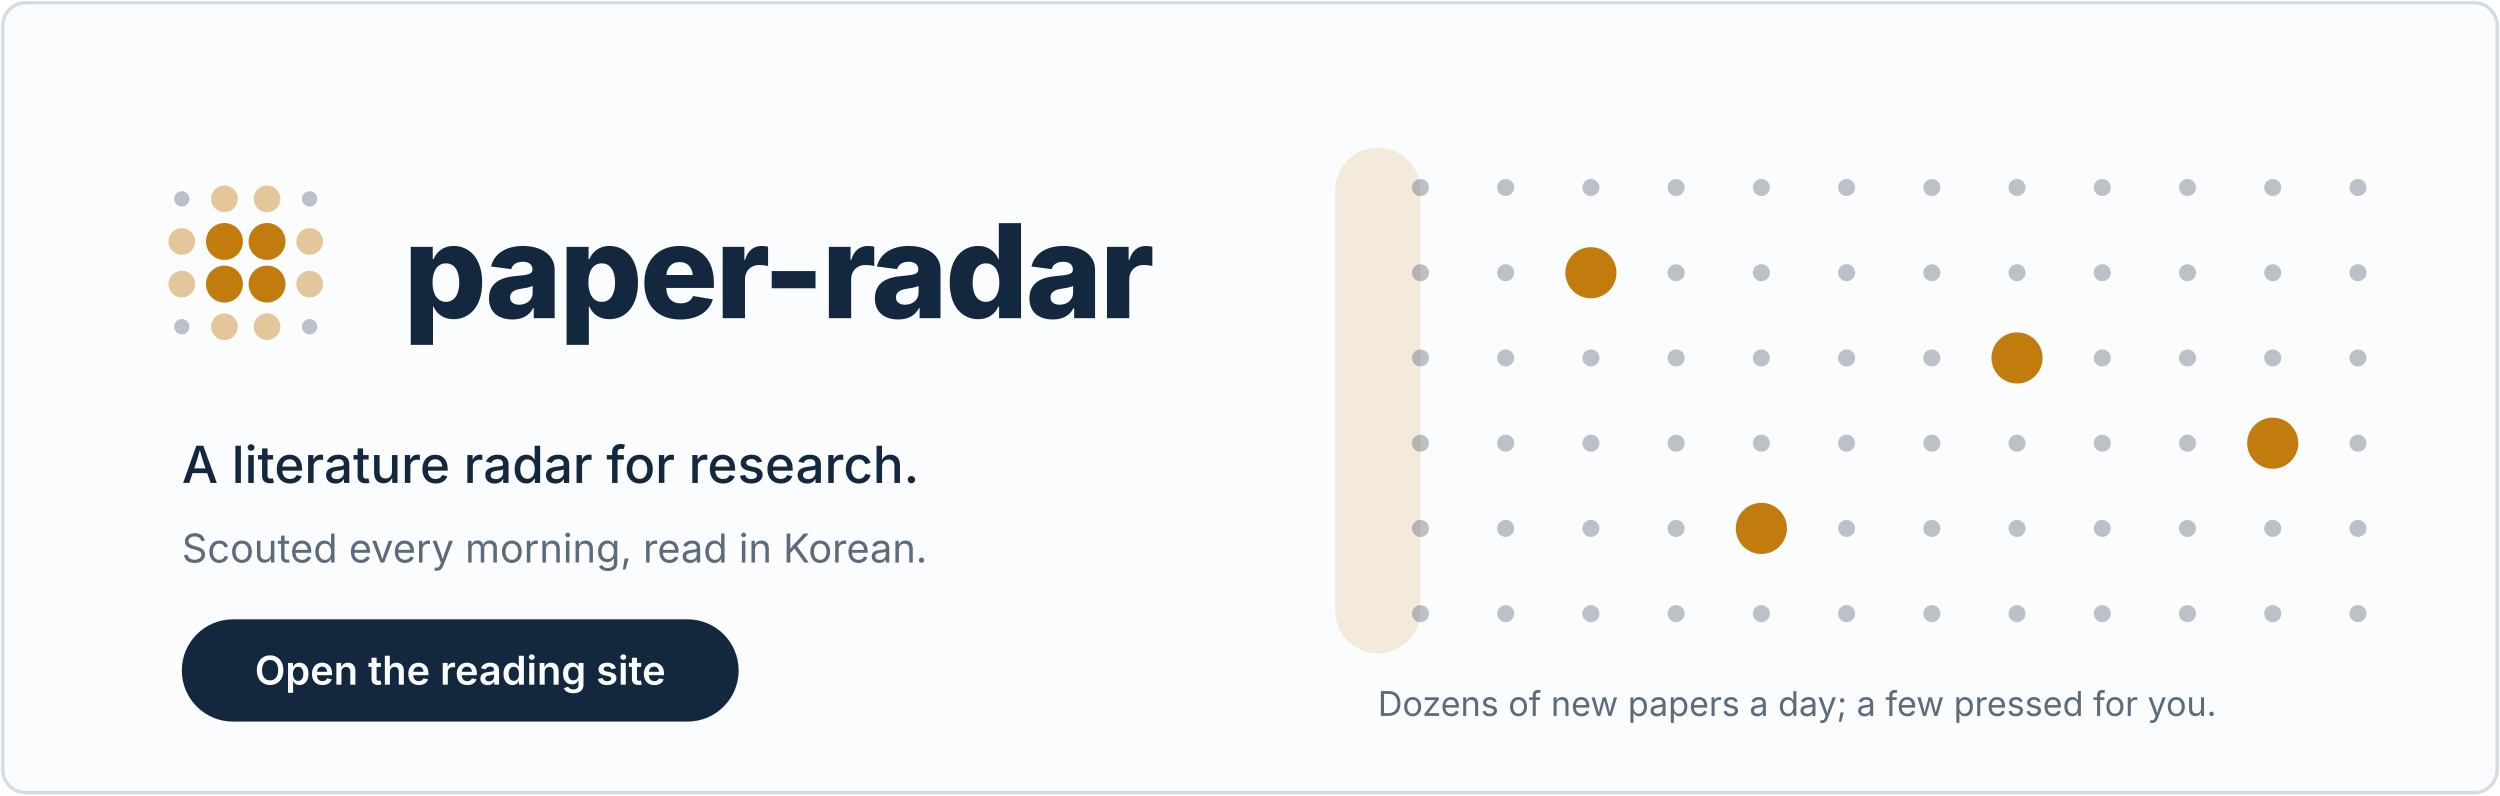
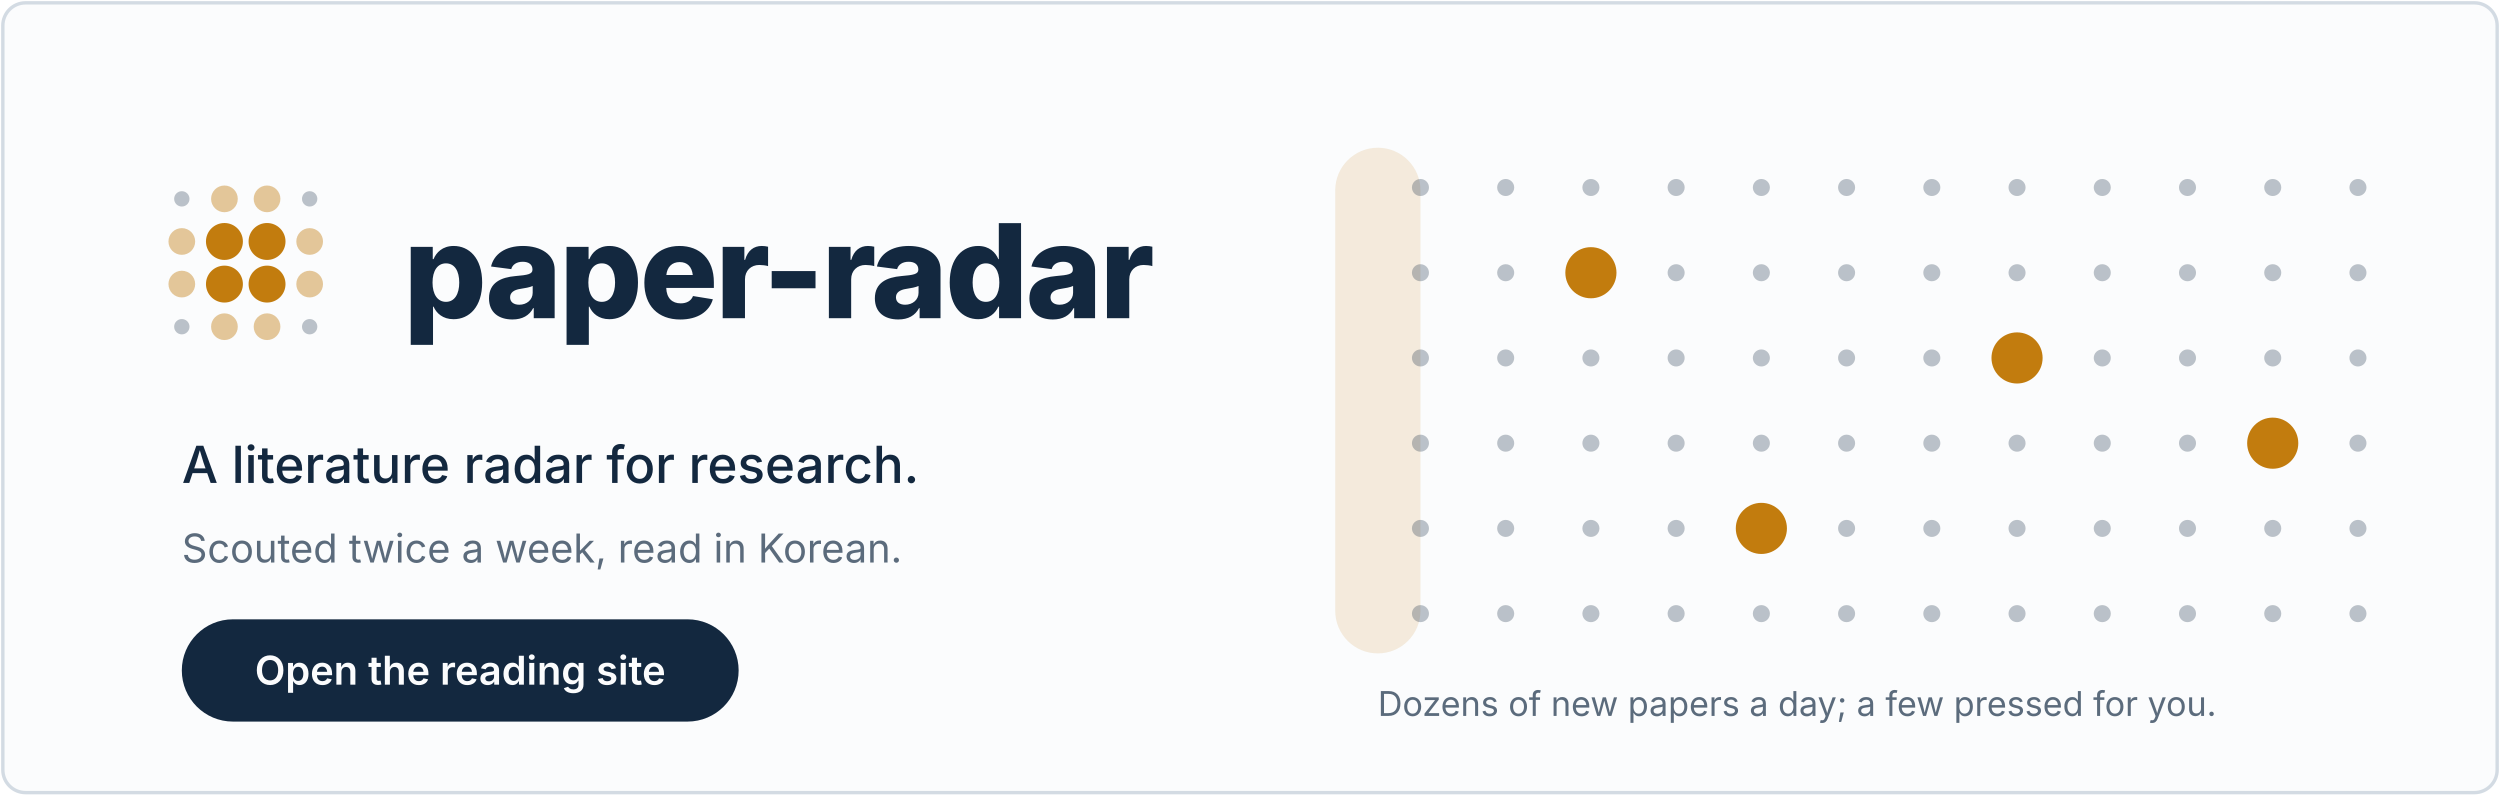
- <svg xmlns="http://www.w3.org/2000/svg" width="880" height="280" viewBox="0 0 880 280" role="img" aria-label="paper-radar — a literature radar for research, scouted every morning and read in Korean. Open the reading site.">
+ <svg xmlns="http://www.w3.org/2000/svg" width="880" height="280" viewBox="0 0 880 280" role="img" aria-label="paper-radar — a literature radar for research, scouted twice a week and read in Korean. Open the reading site.">
  <style>
    .tx-rest  { fill: #13283F; opacity: .28; }
    .tx-halo  { fill: #C27C0E; opacity: .42; }
    .tx-core  { fill: #C27C0E; }
    .lens     { fill: none; stroke: #13283F; stroke-width: 2.4; stroke-linecap: round; }
    .person   { fill: #5B6B7C; }

    .card  { fill: #FBFCFD; stroke: #D3DBE3; stroke-width: 1.2; }
    .name  { fill: #13283F; font: 800 46px system-ui, -apple-system, 'Segoe UI', 'Apple SD Gothic Neo', 'Noto Sans KR', sans-serif; letter-spacing: -1px; }
    .line  { fill: #13283F; font: 500 18px system-ui, -apple-system, 'Segoe UI', 'Apple SD Gothic Neo', 'Noto Sans KR', sans-serif; }
    .sub   { fill: #5B6B7C; font: 14px system-ui, -apple-system, 'Segoe UI', 'Apple SD Gothic Neo', 'Noto Sans KR', sans-serif; }
    .count { fill: #5B6B7C; font: 12px system-ui, -apple-system, 'Segoe UI', 'Apple SD Gothic Neo', 'Noto Sans KR', sans-serif; }
    .btn   { fill: #13283F; }
    .btn-t { fill: #FBFCFD; font: 600 14px system-ui, -apple-system, 'Segoe UI', 'Apple SD Gothic Neo', 'Noto Sans KR', sans-serif; }
    .band  { fill: #C27C0E; opacity: .14;
              animation: sweep 7s linear infinite; }
    @keyframes sweep { 0% { transform: translateX(0); }
                       78% { transform: translateX(360px); opacity: .14; }
                       79%, 100% { transform: translateX(360px); opacity: 0; } }
    .pk0 { animation: pick0 7s linear infinite; }
    @keyframes pick0 { 0%, 16.2% { opacity: .28; transform: scale(.42); } 19.2%, 96% { opacity: 1; transform: scale(1); } 100% { opacity: .28; transform: scale(.42); } }
    .pk1 { animation: pick1 7s linear infinite; }
    @keyframes pick1 { 0%, 29.2% { opacity: .28; transform: scale(.42); } 32.2%, 96% { opacity: 1; transform: scale(1); } 100% { opacity: .28; transform: scale(.42); } }
    .pk2 { animation: pick2 7s linear infinite; }
    @keyframes pick2 { 0%, 48.8% { opacity: .28; transform: scale(.42); } 51.8%, 96% { opacity: 1; transform: scale(1); } 100% { opacity: .28; transform: scale(.42); } }
    .pk3 { animation: pick3 7s linear infinite; }
    @keyframes pick3 { 0%, 68.2% { opacity: .28; transform: scale(.42); } 71.2%, 96% { opacity: 1; transform: scale(1); } 100% { opacity: .28; transform: scale(.42); } }
    @media (prefers-reduced-motion: reduce) {
      * { animation: none !important; }
    }
  </style>
  <rect class="card" x="1" y="1" width="878" height="278" rx="8" />
  <circle class="tx-rest" cx="64.0" cy="70.0" r="2.7" />
  <circle class="tx-halo" cx="79.0" cy="70.0" r="4.7" />
  <circle class="tx-halo" cx="94.0" cy="70.0" r="4.7" />
  <circle class="tx-rest" cx="109.0" cy="70.0" r="2.7" />
  <circle class="tx-halo" cx="64.0" cy="85.0" r="4.7" />
  <circle class="tx-core" cx="79.0" cy="85.0" r="6.5" />
  <circle class="tx-core" cx="94.0" cy="85.0" r="6.5" />
  <circle class="tx-halo" cx="109.0" cy="85.0" r="4.7" />
  <circle class="tx-halo" cx="64.0" cy="100.0" r="4.7" />
  <circle class="tx-core" cx="79.0" cy="100.0" r="6.5" />
  <circle class="tx-core" cx="94.0" cy="100.0" r="6.5" />
  <circle class="tx-halo" cx="109.0" cy="100.0" r="4.7" />
  <circle class="tx-rest" cx="64.0" cy="115.0" r="2.7" />
  <circle class="tx-halo" cx="79.0" cy="115.0" r="4.7" />
  <circle class="tx-halo" cx="94.0" cy="115.0" r="4.7" />
  <circle class="tx-rest" cx="109.0" cy="115.0" r="2.7" />
  <text class="name" x="142" y="112">paper-radar</text>
  <text class="line" x="64" y="170">A literature radar for research.</text>
-   <text class="sub" x="64" y="198">Scouted every morning, read in Korean.</text>
+   <text class="sub" x="64" y="198">Scouted twice a week, read in Korean.</text>
  <rect class="btn" x="64" y="218" width="196" height="36" rx="18" />
  <text class="btn-t" x="162.0" y="241" text-anchor="middle">Open the reading site</text>
  <rect class="band" x="470" y="52" width="30" height="178" rx="15.0" />
  <circle class="tx-rest" cx="500" cy="66" r="3.0" />
  <circle class="tx-rest" cx="530" cy="66" r="3.0" />
  <circle class="tx-rest" cx="560" cy="66" r="3.0" />
  <circle class="tx-rest" cx="590" cy="66" r="3.0" />
  <circle class="tx-rest" cx="620" cy="66" r="3.0" />
  <circle class="tx-rest" cx="650" cy="66" r="3.0" />
  <circle class="tx-rest" cx="680" cy="66" r="3.0" />
  <circle class="tx-rest" cx="710" cy="66" r="3.0" />
  <circle class="tx-rest" cx="740" cy="66" r="3.0" />
  <circle class="tx-rest" cx="770" cy="66" r="3.0" />
  <circle class="tx-rest" cx="800" cy="66" r="3.0" />
  <circle class="tx-rest" cx="830" cy="66" r="3.0" />
  <circle class="tx-rest" cx="500" cy="96" r="3.0" />
  <circle class="tx-rest" cx="530" cy="96" r="3.0" />
  <circle class="tx-rest" cx="590" cy="96" r="3.0" />
  <circle class="tx-rest" cx="620" cy="96" r="3.0" />
  <circle class="tx-rest" cx="650" cy="96" r="3.0" />
  <circle class="tx-rest" cx="680" cy="96" r="3.0" />
  <circle class="tx-rest" cx="710" cy="96" r="3.0" />
  <circle class="tx-rest" cx="740" cy="96" r="3.0" />
  <circle class="tx-rest" cx="770" cy="96" r="3.0" />
  <circle class="tx-rest" cx="800" cy="96" r="3.0" />
  <circle class="tx-rest" cx="830" cy="96" r="3.0" />
  <circle class="tx-rest" cx="500" cy="126" r="3.0" />
  <circle class="tx-rest" cx="530" cy="126" r="3.0" />
  <circle class="tx-rest" cx="560" cy="126" r="3.0" />
  <circle class="tx-rest" cx="590" cy="126" r="3.0" />
  <circle class="tx-rest" cx="620" cy="126" r="3.0" />
  <circle class="tx-rest" cx="650" cy="126" r="3.0" />
  <circle class="tx-rest" cx="680" cy="126" r="3.0" />
  <circle class="tx-rest" cx="740" cy="126" r="3.0" />
  <circle class="tx-rest" cx="770" cy="126" r="3.0" />
  <circle class="tx-rest" cx="800" cy="126" r="3.0" />
  <circle class="tx-rest" cx="830" cy="126" r="3.0" />
  <circle class="tx-rest" cx="500" cy="156" r="3.0" />
  <circle class="tx-rest" cx="530" cy="156" r="3.0" />
  <circle class="tx-rest" cx="560" cy="156" r="3.0" />
  <circle class="tx-rest" cx="590" cy="156" r="3.0" />
  <circle class="tx-rest" cx="620" cy="156" r="3.0" />
  <circle class="tx-rest" cx="650" cy="156" r="3.0" />
  <circle class="tx-rest" cx="680" cy="156" r="3.0" />
  <circle class="tx-rest" cx="710" cy="156" r="3.0" />
  <circle class="tx-rest" cx="740" cy="156" r="3.0" />
  <circle class="tx-rest" cx="770" cy="156" r="3.0" />
  <circle class="tx-rest" cx="830" cy="156" r="3.0" />
  <circle class="tx-rest" cx="500" cy="186" r="3.0" />
  <circle class="tx-rest" cx="530" cy="186" r="3.0" />
  <circle class="tx-rest" cx="560" cy="186" r="3.0" />
  <circle class="tx-rest" cx="590" cy="186" r="3.0" />
  <circle class="tx-rest" cx="650" cy="186" r="3.0" />
  <circle class="tx-rest" cx="680" cy="186" r="3.0" />
  <circle class="tx-rest" cx="710" cy="186" r="3.0" />
  <circle class="tx-rest" cx="740" cy="186" r="3.0" />
  <circle class="tx-rest" cx="770" cy="186" r="3.0" />
  <circle class="tx-rest" cx="800" cy="186" r="3.0" />
  <circle class="tx-rest" cx="830" cy="186" r="3.0" />
  <circle class="tx-rest" cx="500" cy="216" r="3.0" />
  <circle class="tx-rest" cx="530" cy="216" r="3.0" />
  <circle class="tx-rest" cx="560" cy="216" r="3.0" />
  <circle class="tx-rest" cx="590" cy="216" r="3.0" />
  <circle class="tx-rest" cx="620" cy="216" r="3.0" />
  <circle class="tx-rest" cx="650" cy="216" r="3.0" />
  <circle class="tx-rest" cx="680" cy="216" r="3.0" />
  <circle class="tx-rest" cx="710" cy="216" r="3.0" />
  <circle class="tx-rest" cx="740" cy="216" r="3.0" />
  <circle class="tx-rest" cx="770" cy="216" r="3.0" />
  <circle class="tx-rest" cx="800" cy="216" r="3.0" />
  <circle class="tx-rest" cx="830" cy="216" r="3.0" />
  <circle class="tx-core pk0" style="transform-box: fill-box; transform-origin: center" cx="560" cy="96" r="9.0" />
  <circle class="tx-core pk1" style="transform-box: fill-box; transform-origin: center" cx="620" cy="186" r="9.0" />
  <circle class="tx-core pk2" style="transform-box: fill-box; transform-origin: center" cx="710" cy="126" r="9.0" />
  <circle class="tx-core pk3" style="transform-box: fill-box; transform-origin: center" cx="800" cy="156" r="9.0" />
  <text class="count" x="485.0" y="252">Dozens of new papers a day; a few pressed for you.</text>
</svg>
